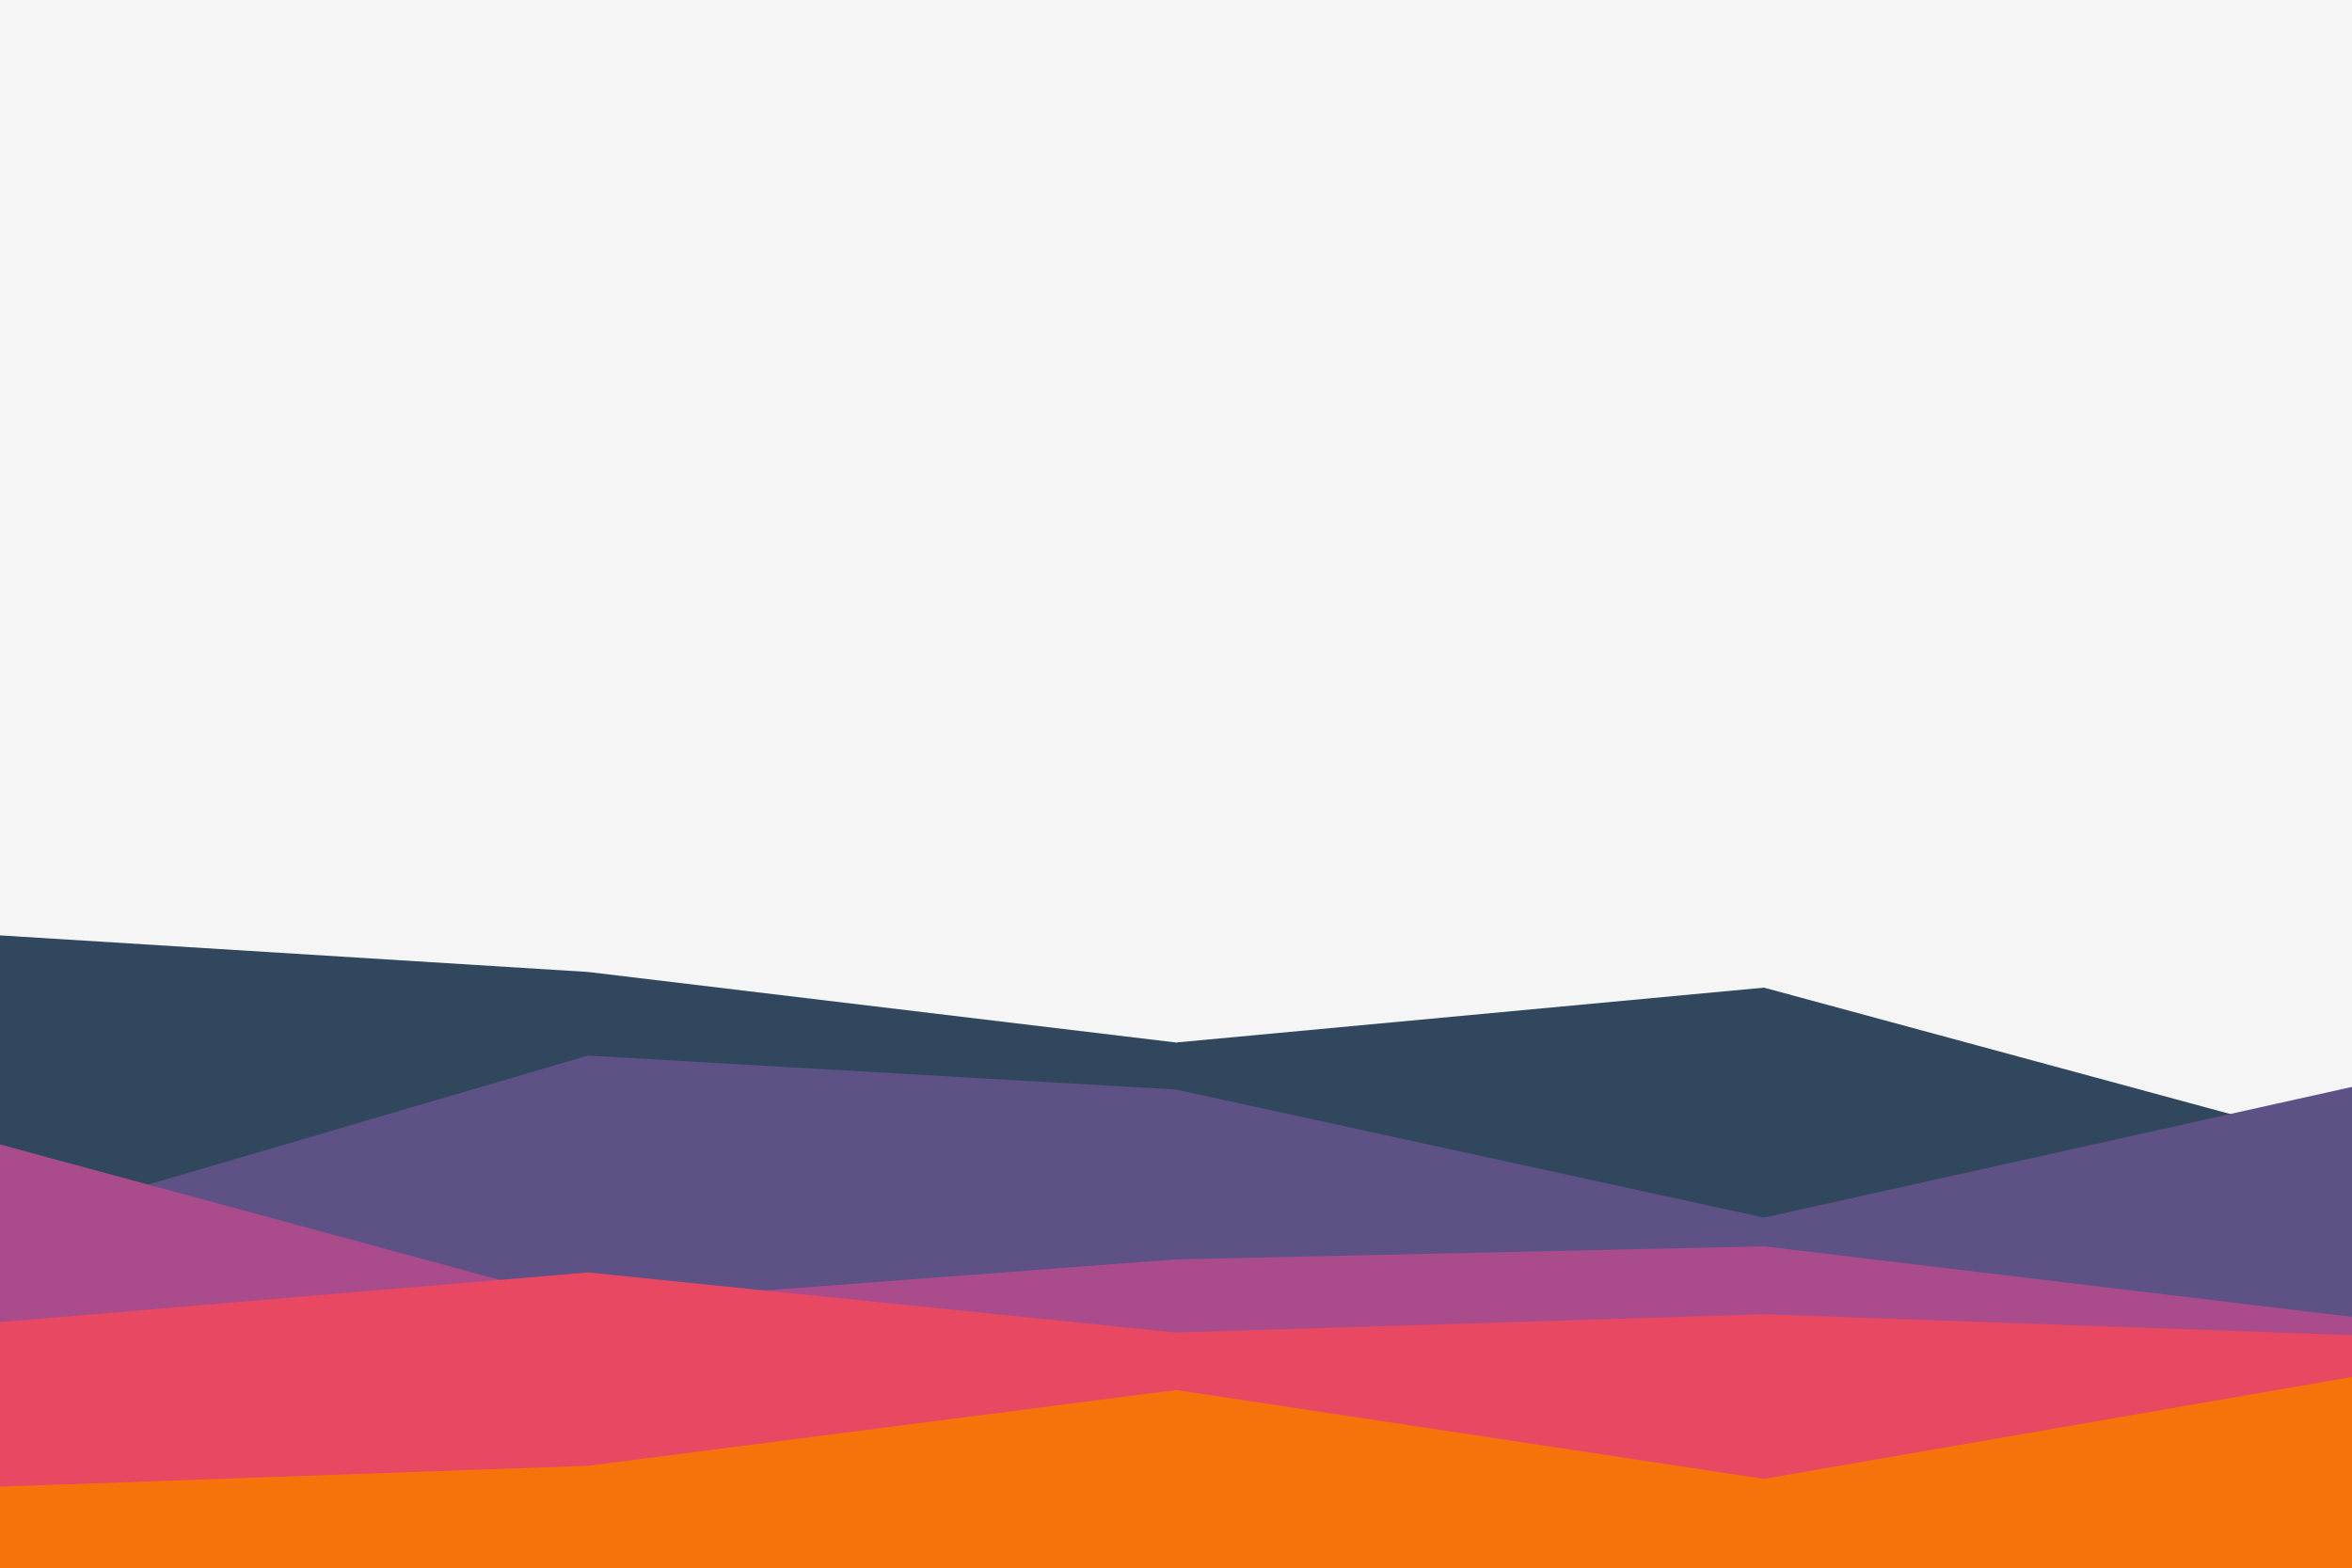
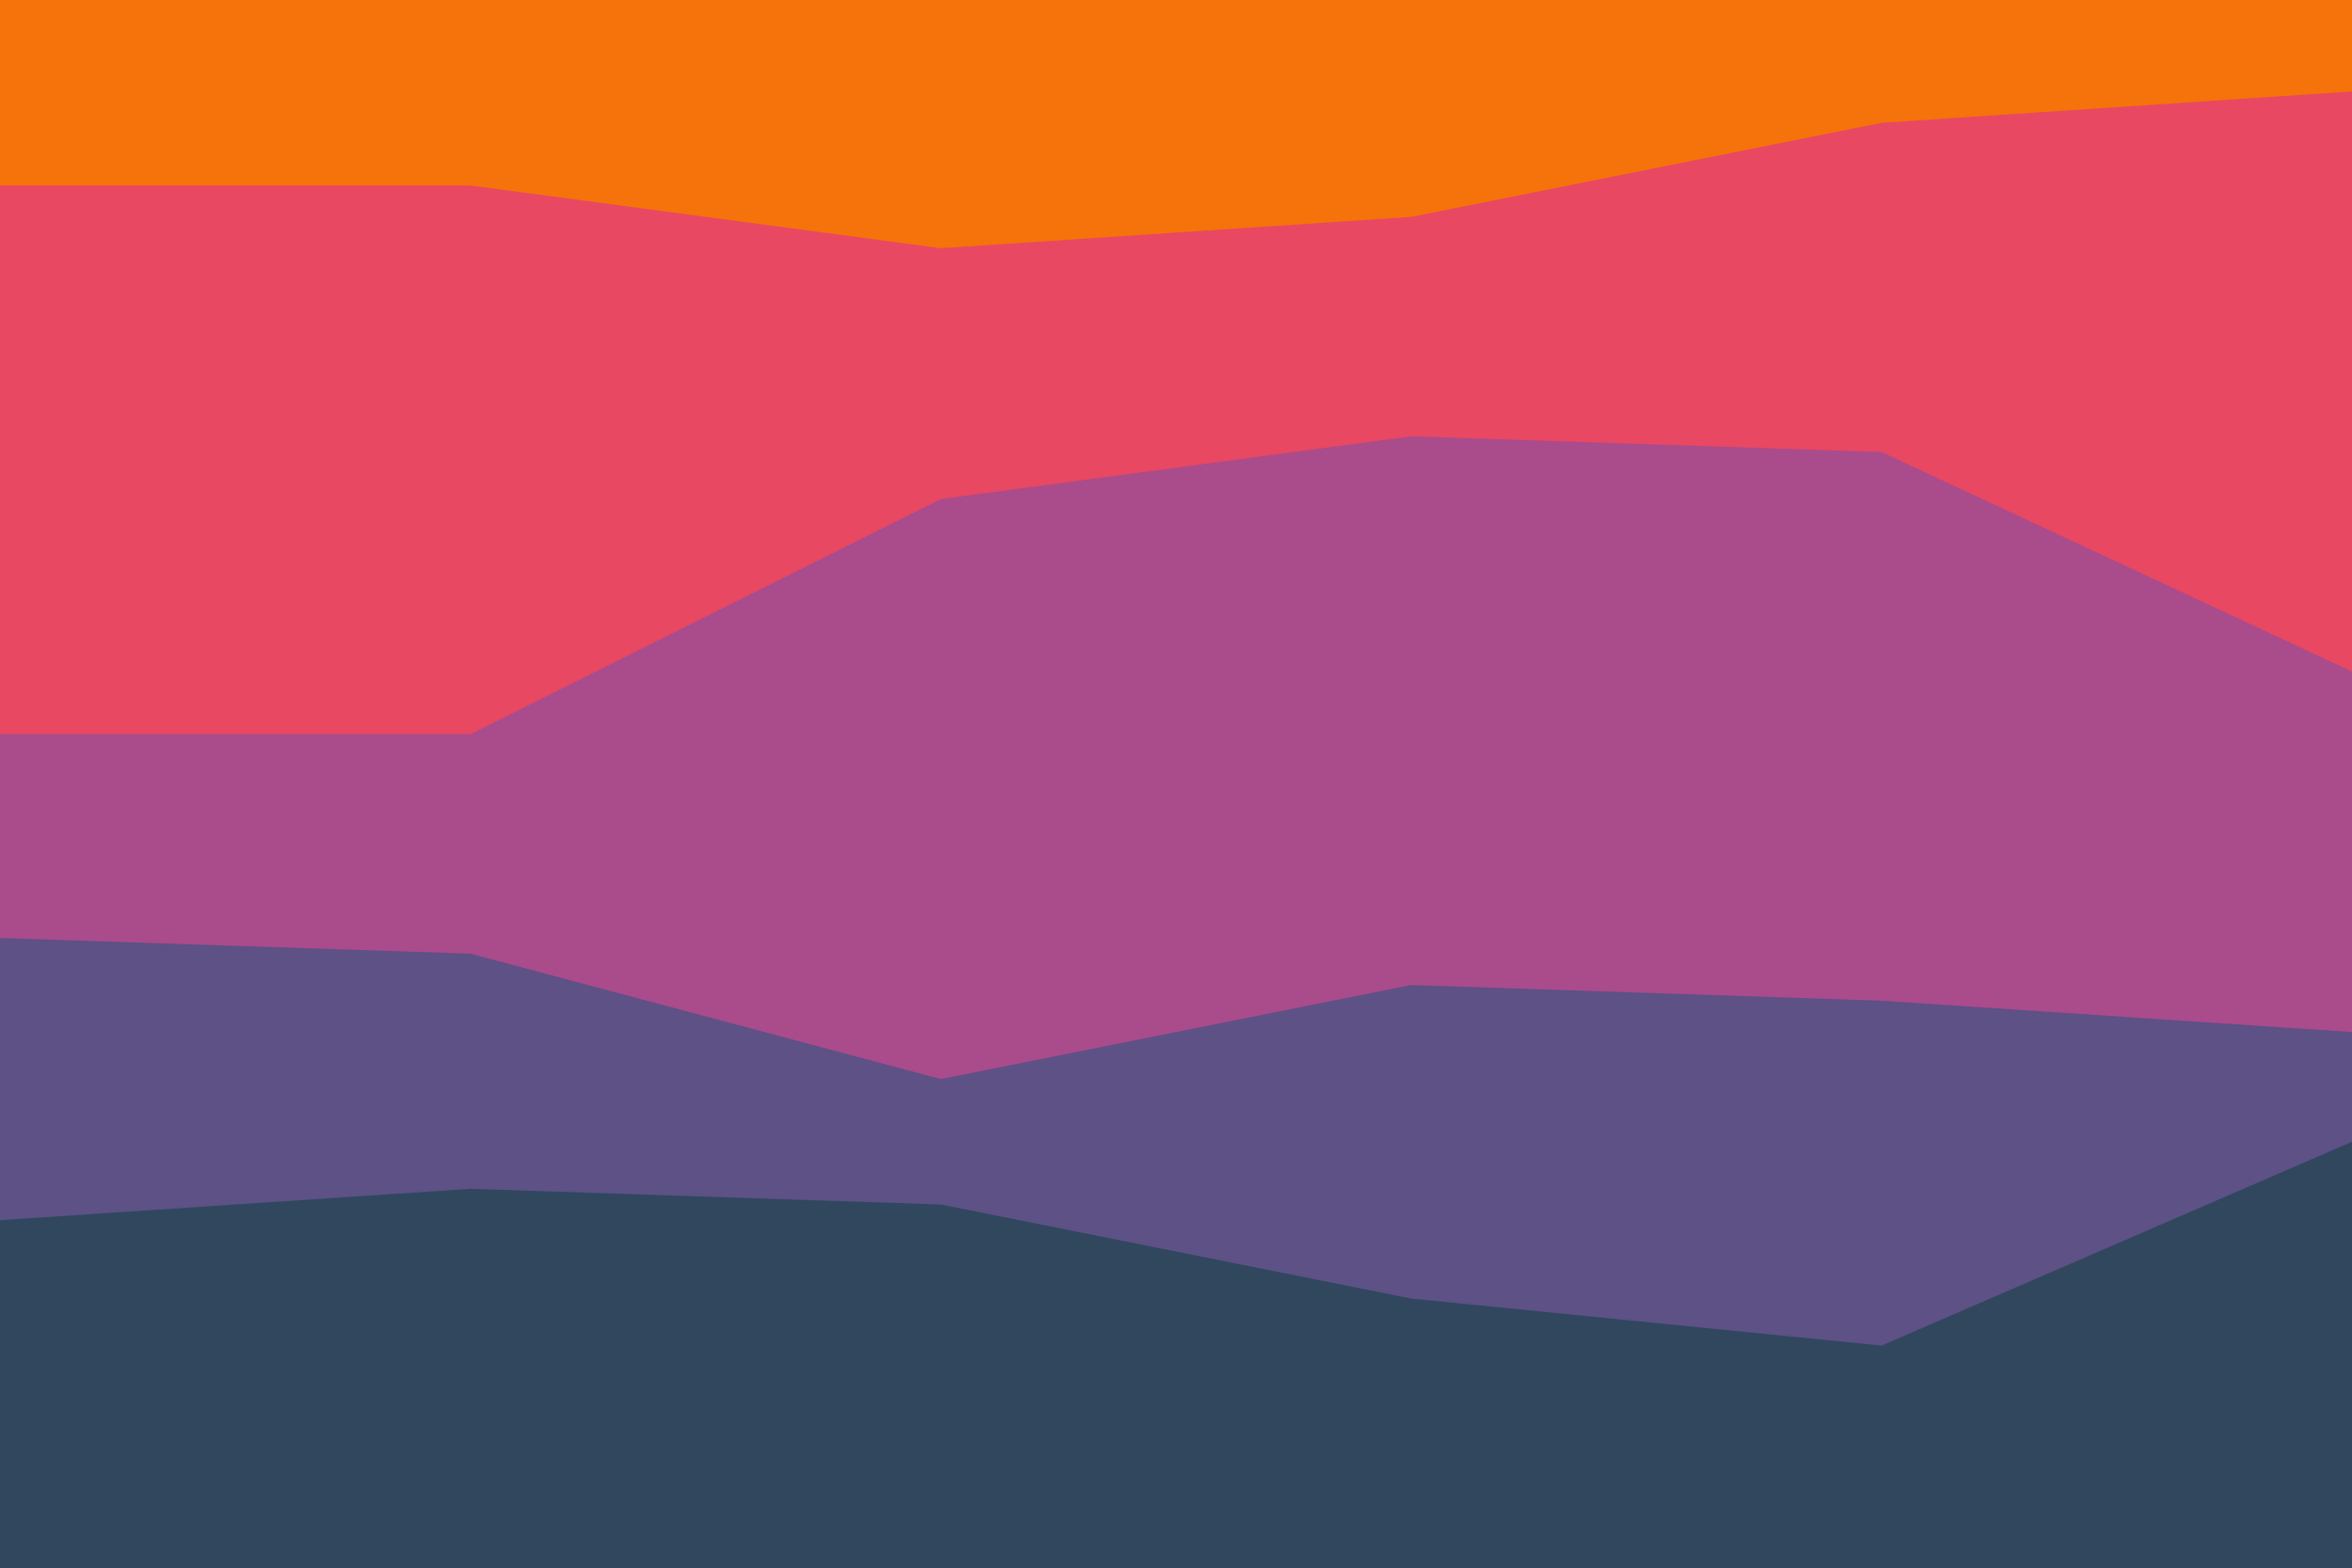
<svg xmlns="http://www.w3.org/2000/svg" id="visual" viewBox="0 0 900 600" width="900" height="600" version="1.1">
-   <rect x="0" y="0" width="900" height="600" fill="#f5f5f5" />
-   <path d="M0 358L225 372L450 399L675 378L900 439L900 601L675 601L450 601L225 601L0 601Z" fill="#30475e" />
-   <path d="M0 470L225 404L450 417L675 466L900 416L900 601L675 601L450 601L225 601L0 601Z" fill="#5d5186" />
-   <path d="M0 438L225 499L450 482L675 477L900 504L900 601L675 601L450 601L225 601L0 601Z" fill="#aa4b8b" />
-   <path d="M0 506L225 487L450 510L675 503L900 511L900 601L675 601L450 601L225 601L0 601Z" fill="#e84862" />
-   <path d="M0 569L225 561L450 532L675 566L900 527L900 601L675 601L450 601L225 601L0 601Z" fill="#f5730a" />
+   <path d="M0 73L180 73L360 97L540 85L720 49L900 37L900 0L720 0L540 0L360 0L180 0L0 0Z" fill="#f5730a" />
+   <path d="M0 283L180 283L360 193L540 169L720 175L900 259L900 35L720 47L540 83L360 95L180 71L0 71Z" fill="#e84862" />
+   <path d="M0 361L180 367L360 415L540 379L720 385L900 397L900 257L720 173L540 167L360 191L180 281L0 281Z" fill="#aa4b8b" />
+   <path d="M0 469L180 457L360 463L540 499L720 517L900 439L900 395L720 383L540 377L360 413L180 365L0 359Z" fill="#5d5186" />
+   <path d="M0 601L180 601L360 601L540 601L720 601L900 601L900 437L720 515L540 497L360 461L180 455L0 467Z" fill="#30475e" />
</svg>
